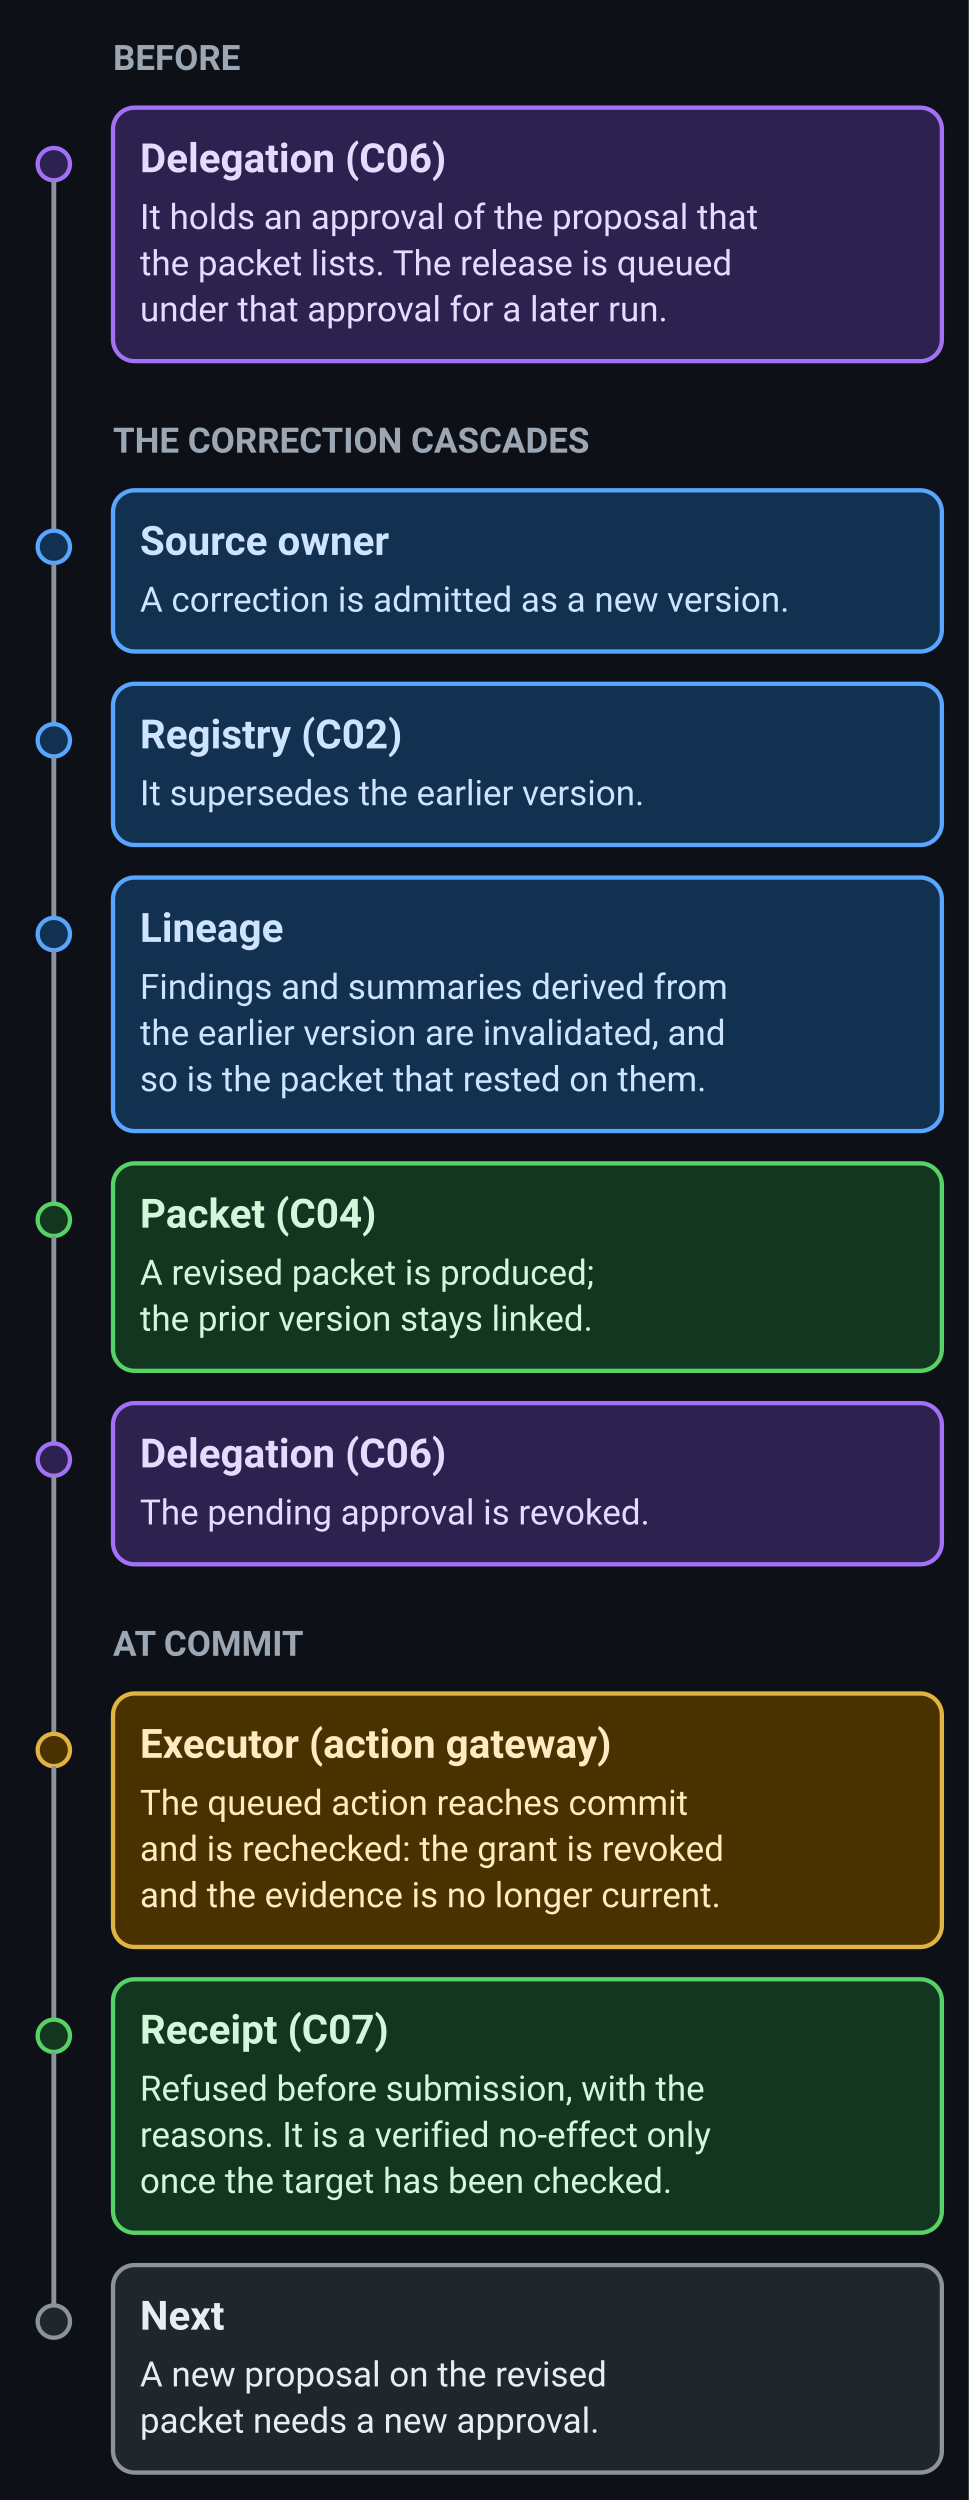
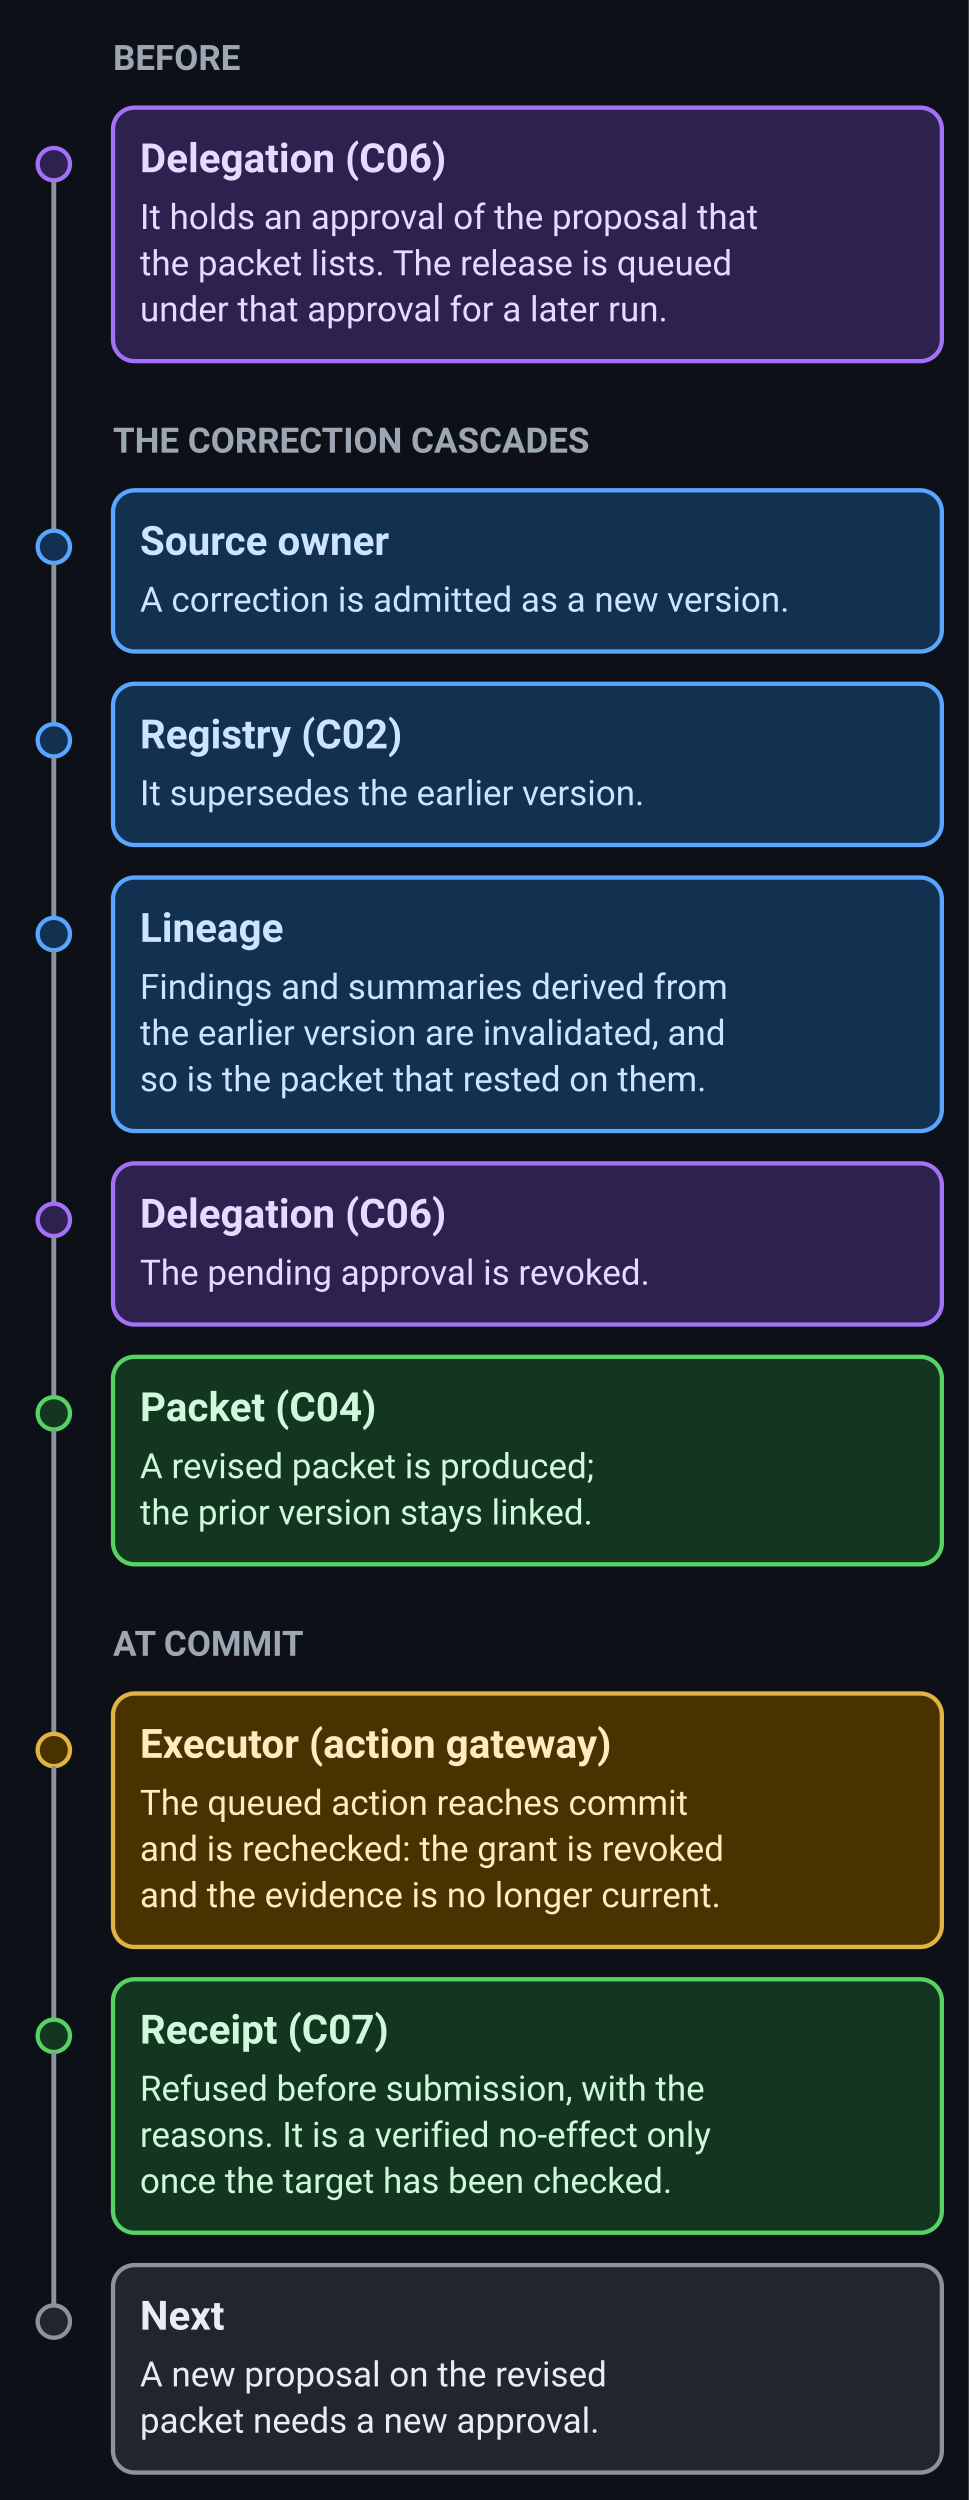
<svg xmlns="http://www.w3.org/2000/svg" viewBox="0 0 360 929" width="360" height="929" role="img" aria-labelledby="t d" font-family="-apple-system, 'Segoe UI', Roboto, Helvetica, Arial, sans-serif">
  <defs>
    <marker id="arr" viewBox="0 0 10 10" refX="9" refY="5" markerWidth="8" markerHeight="8" orient="auto-start-reverse">
      <path d="M0 0 L10 5 L0 10 z" fill="#8b949e" />
    </marker>
    <marker id="arrs" viewBox="0 0 10 10" refX="9" refY="5" markerWidth="5.5" markerHeight="5.5" orient="auto-start-reverse">
      <path d="M0 0 L10 5 L0 10 z" fill="#8b949e" />
    </marker>
  </defs>
  <rect width="360" height="929" fill="#0d1117" />
  <text x="42.0" y="26.0" font-size="13" text-anchor="start" font-weight="700" fill="#9da7b3">BEFORE</text>
  <rect x="42.0" y="40.0" width="308.0" height="94.2" rx="8" fill="#2D2150" stroke="#A371F7" stroke-width="1.6" />
  <text x="52.0" y="64.0" font-size="15" text-anchor="start" font-weight="700" fill="#E6DAFF">Delegation (C06)</text>
  <text x="52.0" y="85.1" font-size="13" text-anchor="start" fill="#E6DAFF">It holds an approval of the proposal that</text>
  <text x="52.0" y="102.3" font-size="13" text-anchor="start" fill="#E6DAFF">the packet lists. The release is queued</text>
  <text x="52.0" y="119.4" font-size="13" text-anchor="start" fill="#E6DAFF">under that approval for a later run.</text>
  <circle cx="20.0" cy="61.0" r="6" fill="#2D2150" stroke="#A371F7" stroke-width="1.6" />
  <text x="42.0" y="168.2" font-size="13" text-anchor="start" font-weight="700" fill="#9da7b3">THE CORRECTION CASCADES</text>
  <rect x="42.0" y="182.2" width="308.0" height="59.9" rx="8" fill="#12304F" stroke="#58A6FF" stroke-width="1.6" />
  <text x="52.0" y="206.2" font-size="15" text-anchor="start" font-weight="700" fill="#CDE4FF">Source owner</text>
  <text x="52.0" y="227.3" font-size="13" text-anchor="start" fill="#CDE4FF">A correction is admitted as a new version.</text>
  <path d="M20.0 67.0 L20.0 197.2" fill="none" stroke="#8b949e" stroke-width="1.8" />
  <circle cx="20.0" cy="203.2" r="6" fill="#12304F" stroke="#58A6FF" stroke-width="1.6" />
  <rect x="42.0" y="254.1" width="308.0" height="59.9" rx="8" fill="#12304F" stroke="#58A6FF" stroke-width="1.6" />
  <text x="52.0" y="278.1" font-size="15" text-anchor="start" font-weight="700" fill="#CDE4FF">Registry (C02)</text>
  <text x="52.0" y="299.2" font-size="13" text-anchor="start" fill="#CDE4FF">It supersedes the earlier version.</text>
  <path d="M20.0 209.2 L20.0 269.1" fill="none" stroke="#8b949e" stroke-width="1.8" />
  <circle cx="20.0" cy="275.1" r="6" fill="#12304F" stroke="#58A6FF" stroke-width="1.6" />
  <rect x="42.0" y="326.1" width="308.0" height="94.2" rx="8" fill="#12304F" stroke="#58A6FF" stroke-width="1.6" />
  <text x="52.0" y="350.0" font-size="15" text-anchor="start" font-weight="700" fill="#CDE4FF">Lineage</text>
  <text x="52.0" y="371.2" font-size="13" text-anchor="start" fill="#CDE4FF">Findings and summaries derived from</text>
  <text x="52.0" y="388.3" font-size="13" text-anchor="start" fill="#CDE4FF">the earlier version are invalidated, and</text>
  <text x="52.0" y="405.5" font-size="13" text-anchor="start" fill="#CDE4FF">so is the packet that rested on them.</text>
  <path d="M20.0 281.1 L20.0 341.1" fill="none" stroke="#8b949e" stroke-width="1.8" />
  <circle cx="20.0" cy="347.1" r="6" fill="#12304F" stroke="#58A6FF" stroke-width="1.6" />
-   <rect x="42.0" y="432.3" width="308.0" height="77.1" rx="8" fill="#12361F" stroke="#56D364" stroke-width="1.6" />
-   <text x="52.0" y="456.2" font-size="15" text-anchor="start" font-weight="700" fill="#D2F8DB">Packet (C04)</text>
-   <text x="52.0" y="477.4" font-size="13" text-anchor="start" fill="#D2F8DB">A revised packet is produced;</text>
-   <text x="52.0" y="494.5" font-size="13" text-anchor="start" fill="#D2F8DB">the prior version stays linked.</text>
+   <rect x="42.0" y="432.3" width="308.0" height="59.9" rx="8" fill="#2D2150" stroke="#A371F7" stroke-width="1.6" />
+   <text x="52.0" y="456.2" font-size="15" text-anchor="start" font-weight="700" fill="#E6DAFF">Delegation (C06)</text>
+   <text x="52.0" y="477.4" font-size="13" text-anchor="start" fill="#E6DAFF">The pending approval is revoked.</text>
  <path d="M20.0 353.1 L20.0 447.3" fill="none" stroke="#8b949e" stroke-width="1.8" />
-   <circle cx="20.0" cy="453.3" r="6" fill="#12361F" stroke="#56D364" stroke-width="1.6" />
-   <rect x="42.0" y="521.4" width="308.0" height="59.9" rx="8" fill="#2D2150" stroke="#A371F7" stroke-width="1.6" />
-   <text x="52.0" y="545.3" font-size="15" text-anchor="start" font-weight="700" fill="#E6DAFF">Delegation (C06)</text>
-   <text x="52.0" y="566.5" font-size="13" text-anchor="start" fill="#E6DAFF">The pending approval is revoked.</text>
-   <path d="M20.0 459.3 L20.0 536.4" fill="none" stroke="#8b949e" stroke-width="1.8" />
-   <circle cx="20.0" cy="542.4" r="6" fill="#2D2150" stroke="#A371F7" stroke-width="1.6" />
+   <circle cx="20.0" cy="453.3" r="6" fill="#2D2150" stroke="#A371F7" stroke-width="1.6" />
+   <rect x="42.0" y="504.2" width="308.0" height="77.1" rx="8" fill="#12361F" stroke="#56D364" stroke-width="1.6" />
+   <text x="52.0" y="528.1" font-size="15" text-anchor="start" font-weight="700" fill="#D2F8DB">Packet (C04)</text>
+   <text x="52.0" y="549.3" font-size="13" text-anchor="start" fill="#D2F8DB">A revised packet is produced;</text>
+   <text x="52.0" y="566.5" font-size="13" text-anchor="start" fill="#D2F8DB">the prior version stays linked.</text>
+   <path d="M20.0 459.3 L20.0 519.2" fill="none" stroke="#8b949e" stroke-width="1.8" />
+   <circle cx="20.0" cy="525.2" r="6" fill="#12361F" stroke="#56D364" stroke-width="1.6" />
  <text x="42.0" y="615.3" font-size="13" text-anchor="start" font-weight="700" fill="#9da7b3">AT COMMIT</text>
  <rect x="42.0" y="629.3" width="308.0" height="94.2" rx="8" fill="#4A3200" stroke="#E3B341" stroke-width="1.6" />
  <text x="52.0" y="653.2" font-size="15" text-anchor="start" font-weight="700" fill="#FFEBC2">Executor (action gateway)</text>
  <text x="52.0" y="674.4" font-size="13" text-anchor="start" fill="#FFEBC2">The queued action reaches commit</text>
  <text x="52.0" y="691.5" font-size="13" text-anchor="start" fill="#FFEBC2">and is rechecked: the grant is revoked</text>
  <text x="52.0" y="708.7" font-size="13" text-anchor="start" fill="#FFEBC2">and the evidence is no longer current.</text>
-   <path d="M20.0 548.4 L20.0 644.3" fill="none" stroke="#8b949e" stroke-width="1.8" />
+   <path d="M20.0 531.2 L20.0 644.3" fill="none" stroke="#8b949e" stroke-width="1.8" />
  <circle cx="20.0" cy="650.3" r="6" fill="#4A3200" stroke="#E3B341" stroke-width="1.6" />
  <rect x="42.0" y="735.5" width="308.0" height="94.2" rx="8" fill="#12361F" stroke="#56D364" stroke-width="1.6" />
  <text x="52.0" y="759.4" font-size="15" text-anchor="start" font-weight="700" fill="#D2F8DB">Receipt (C07)</text>
  <text x="52.0" y="780.6" font-size="13" text-anchor="start" fill="#D2F8DB">Refused before submission, with the</text>
  <text x="52.0" y="797.8" font-size="13" text-anchor="start" fill="#D2F8DB">reasons. It is a verified no-effect only</text>
  <text x="52.0" y="814.9" font-size="13" text-anchor="start" fill="#D2F8DB">once the target has been checked.</text>
  <path d="M20.0 656.3 L20.0 750.5" fill="none" stroke="#8b949e" stroke-width="1.8" />
  <circle cx="20.0" cy="756.5" r="6" fill="#12361F" stroke="#56D364" stroke-width="1.6" />
  <rect x="42.0" y="841.7" width="308.0" height="77.1" rx="8" fill="#21262D" stroke="#8b949e" stroke-width="1.6" />
  <text x="52.0" y="865.7" font-size="15" text-anchor="start" font-weight="700" fill="#e6edf3">Next</text>
  <text x="52.0" y="886.8" font-size="13" text-anchor="start" fill="#e6edf3">A new proposal on the revised</text>
  <text x="52.0" y="904.0" font-size="13" text-anchor="start" fill="#e6edf3">packet needs a new approval.</text>
  <path d="M20.0 762.5 L20.0 856.7" fill="none" stroke="#8b949e" stroke-width="1.8" />
  <circle cx="20.0" cy="862.7" r="6" fill="#21262D" stroke="#8b949e" stroke-width="1.6" />
</svg>
